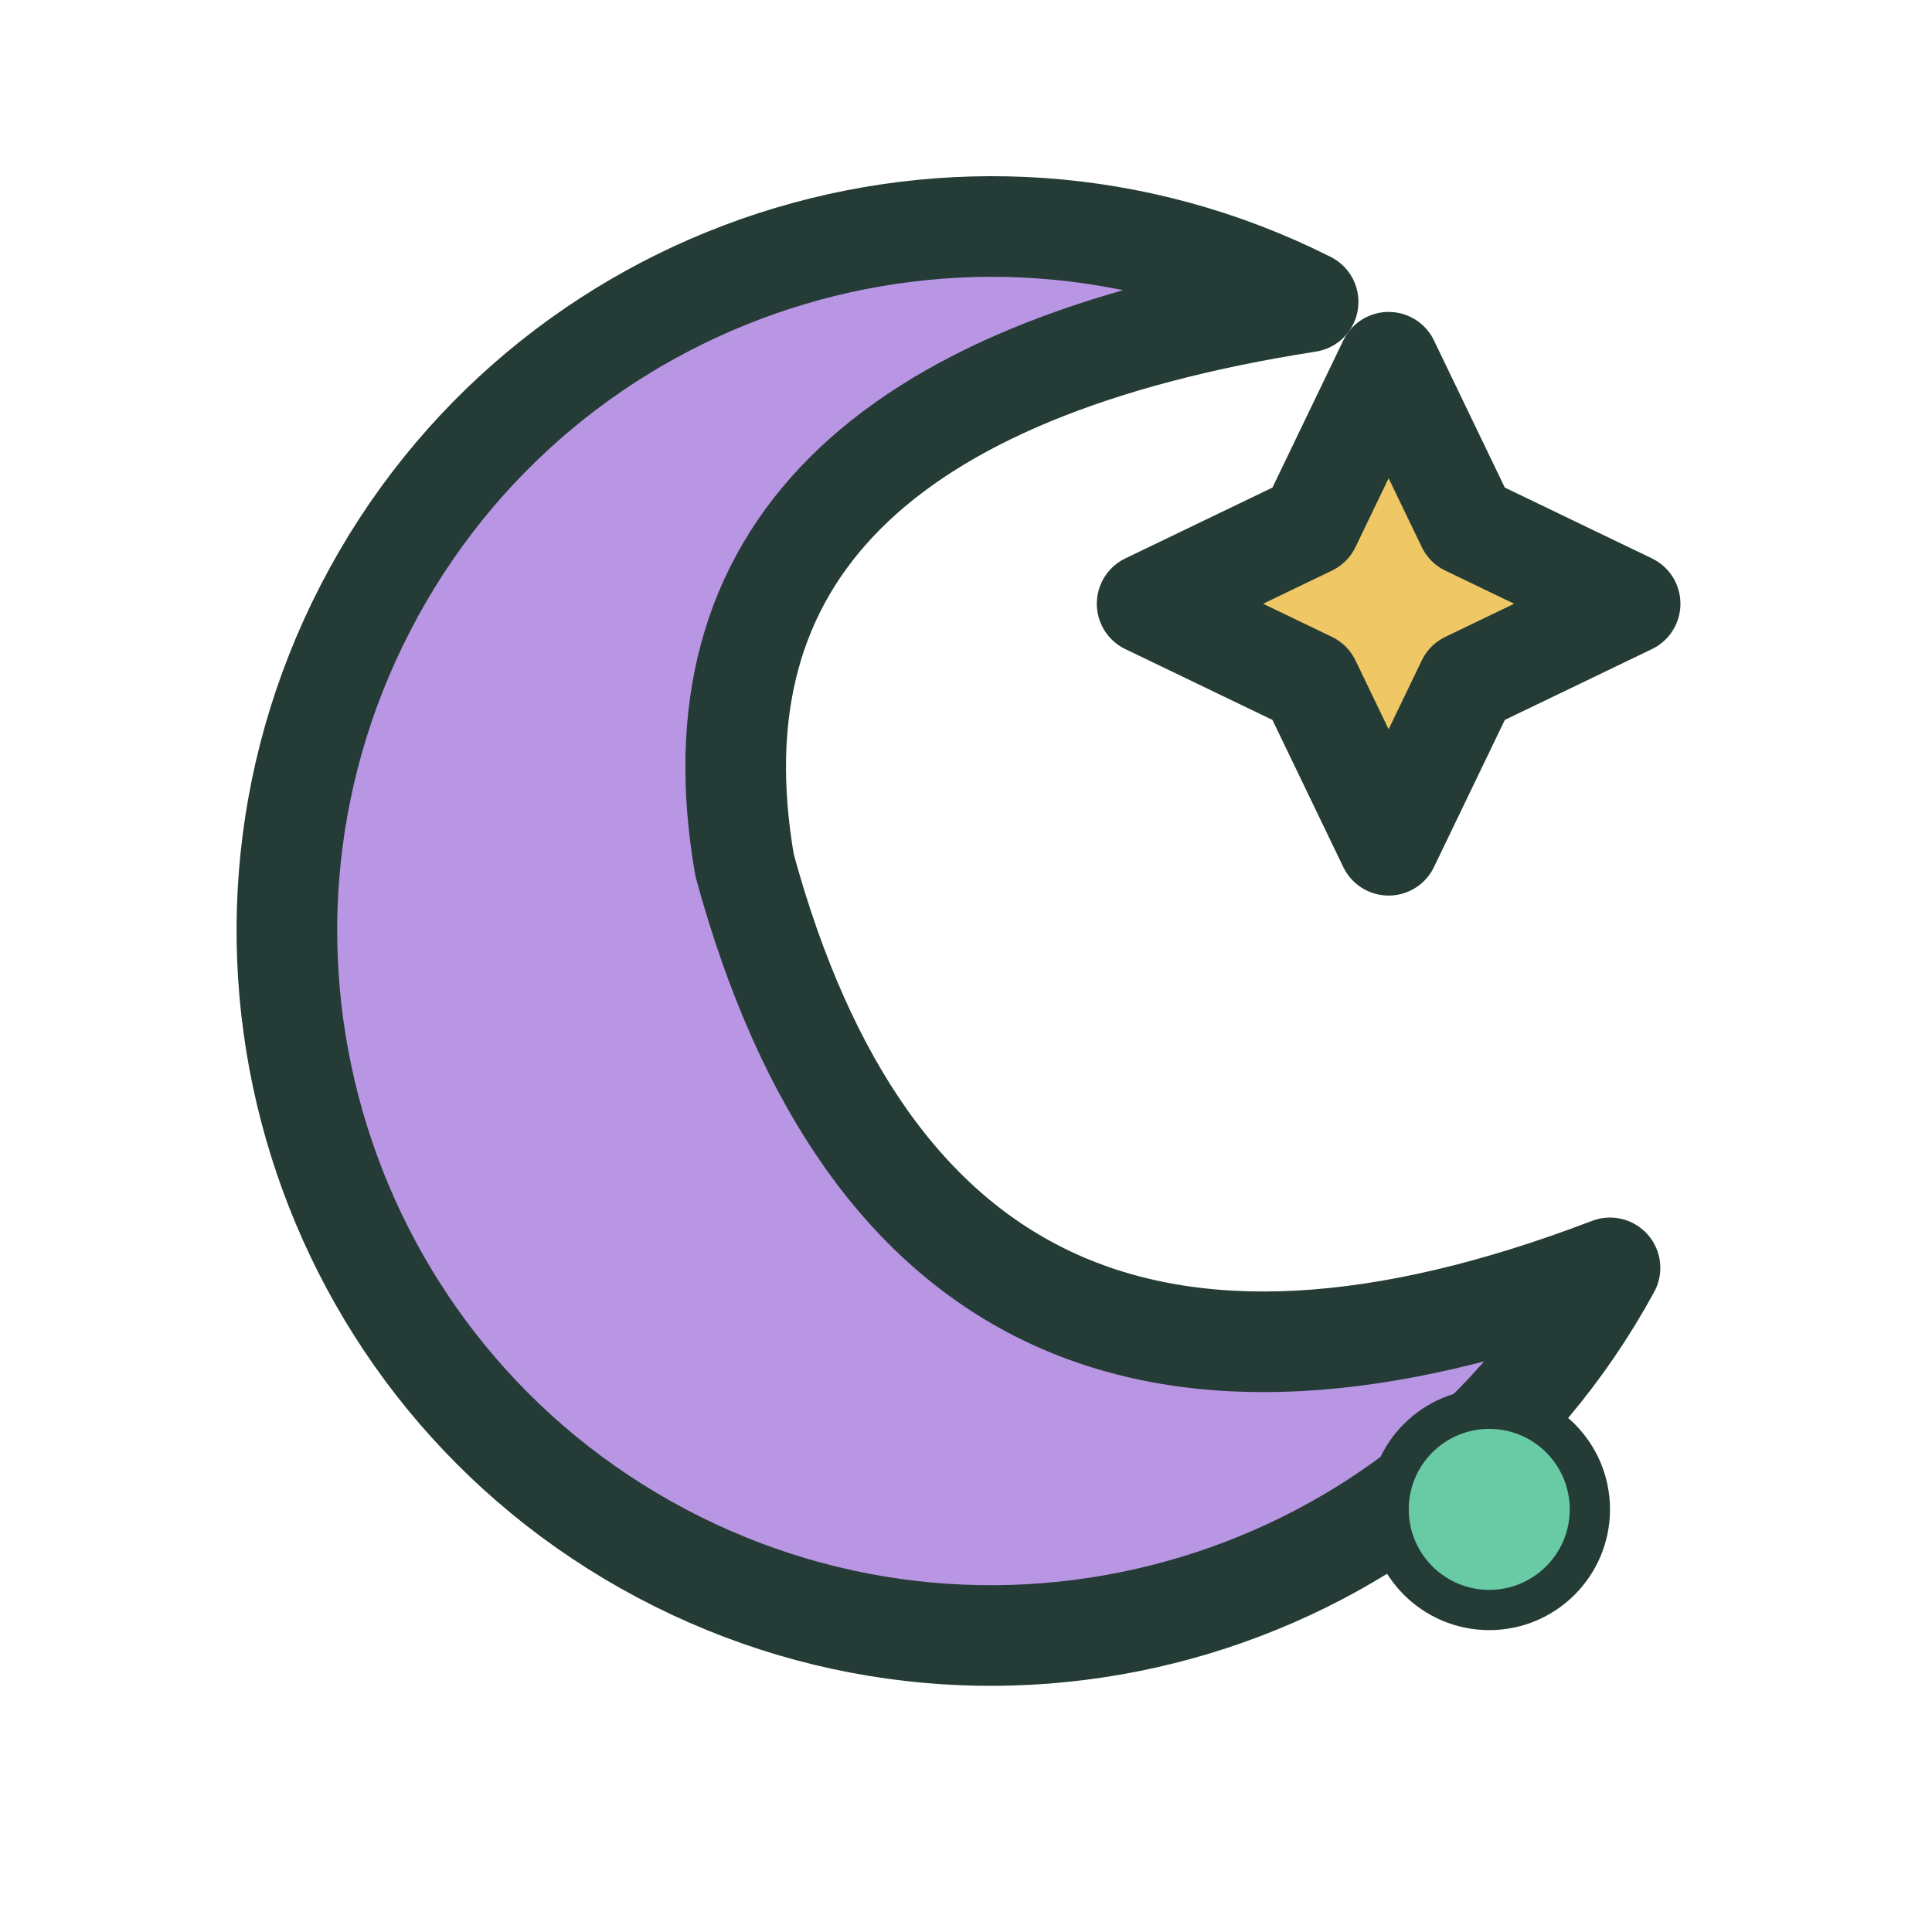
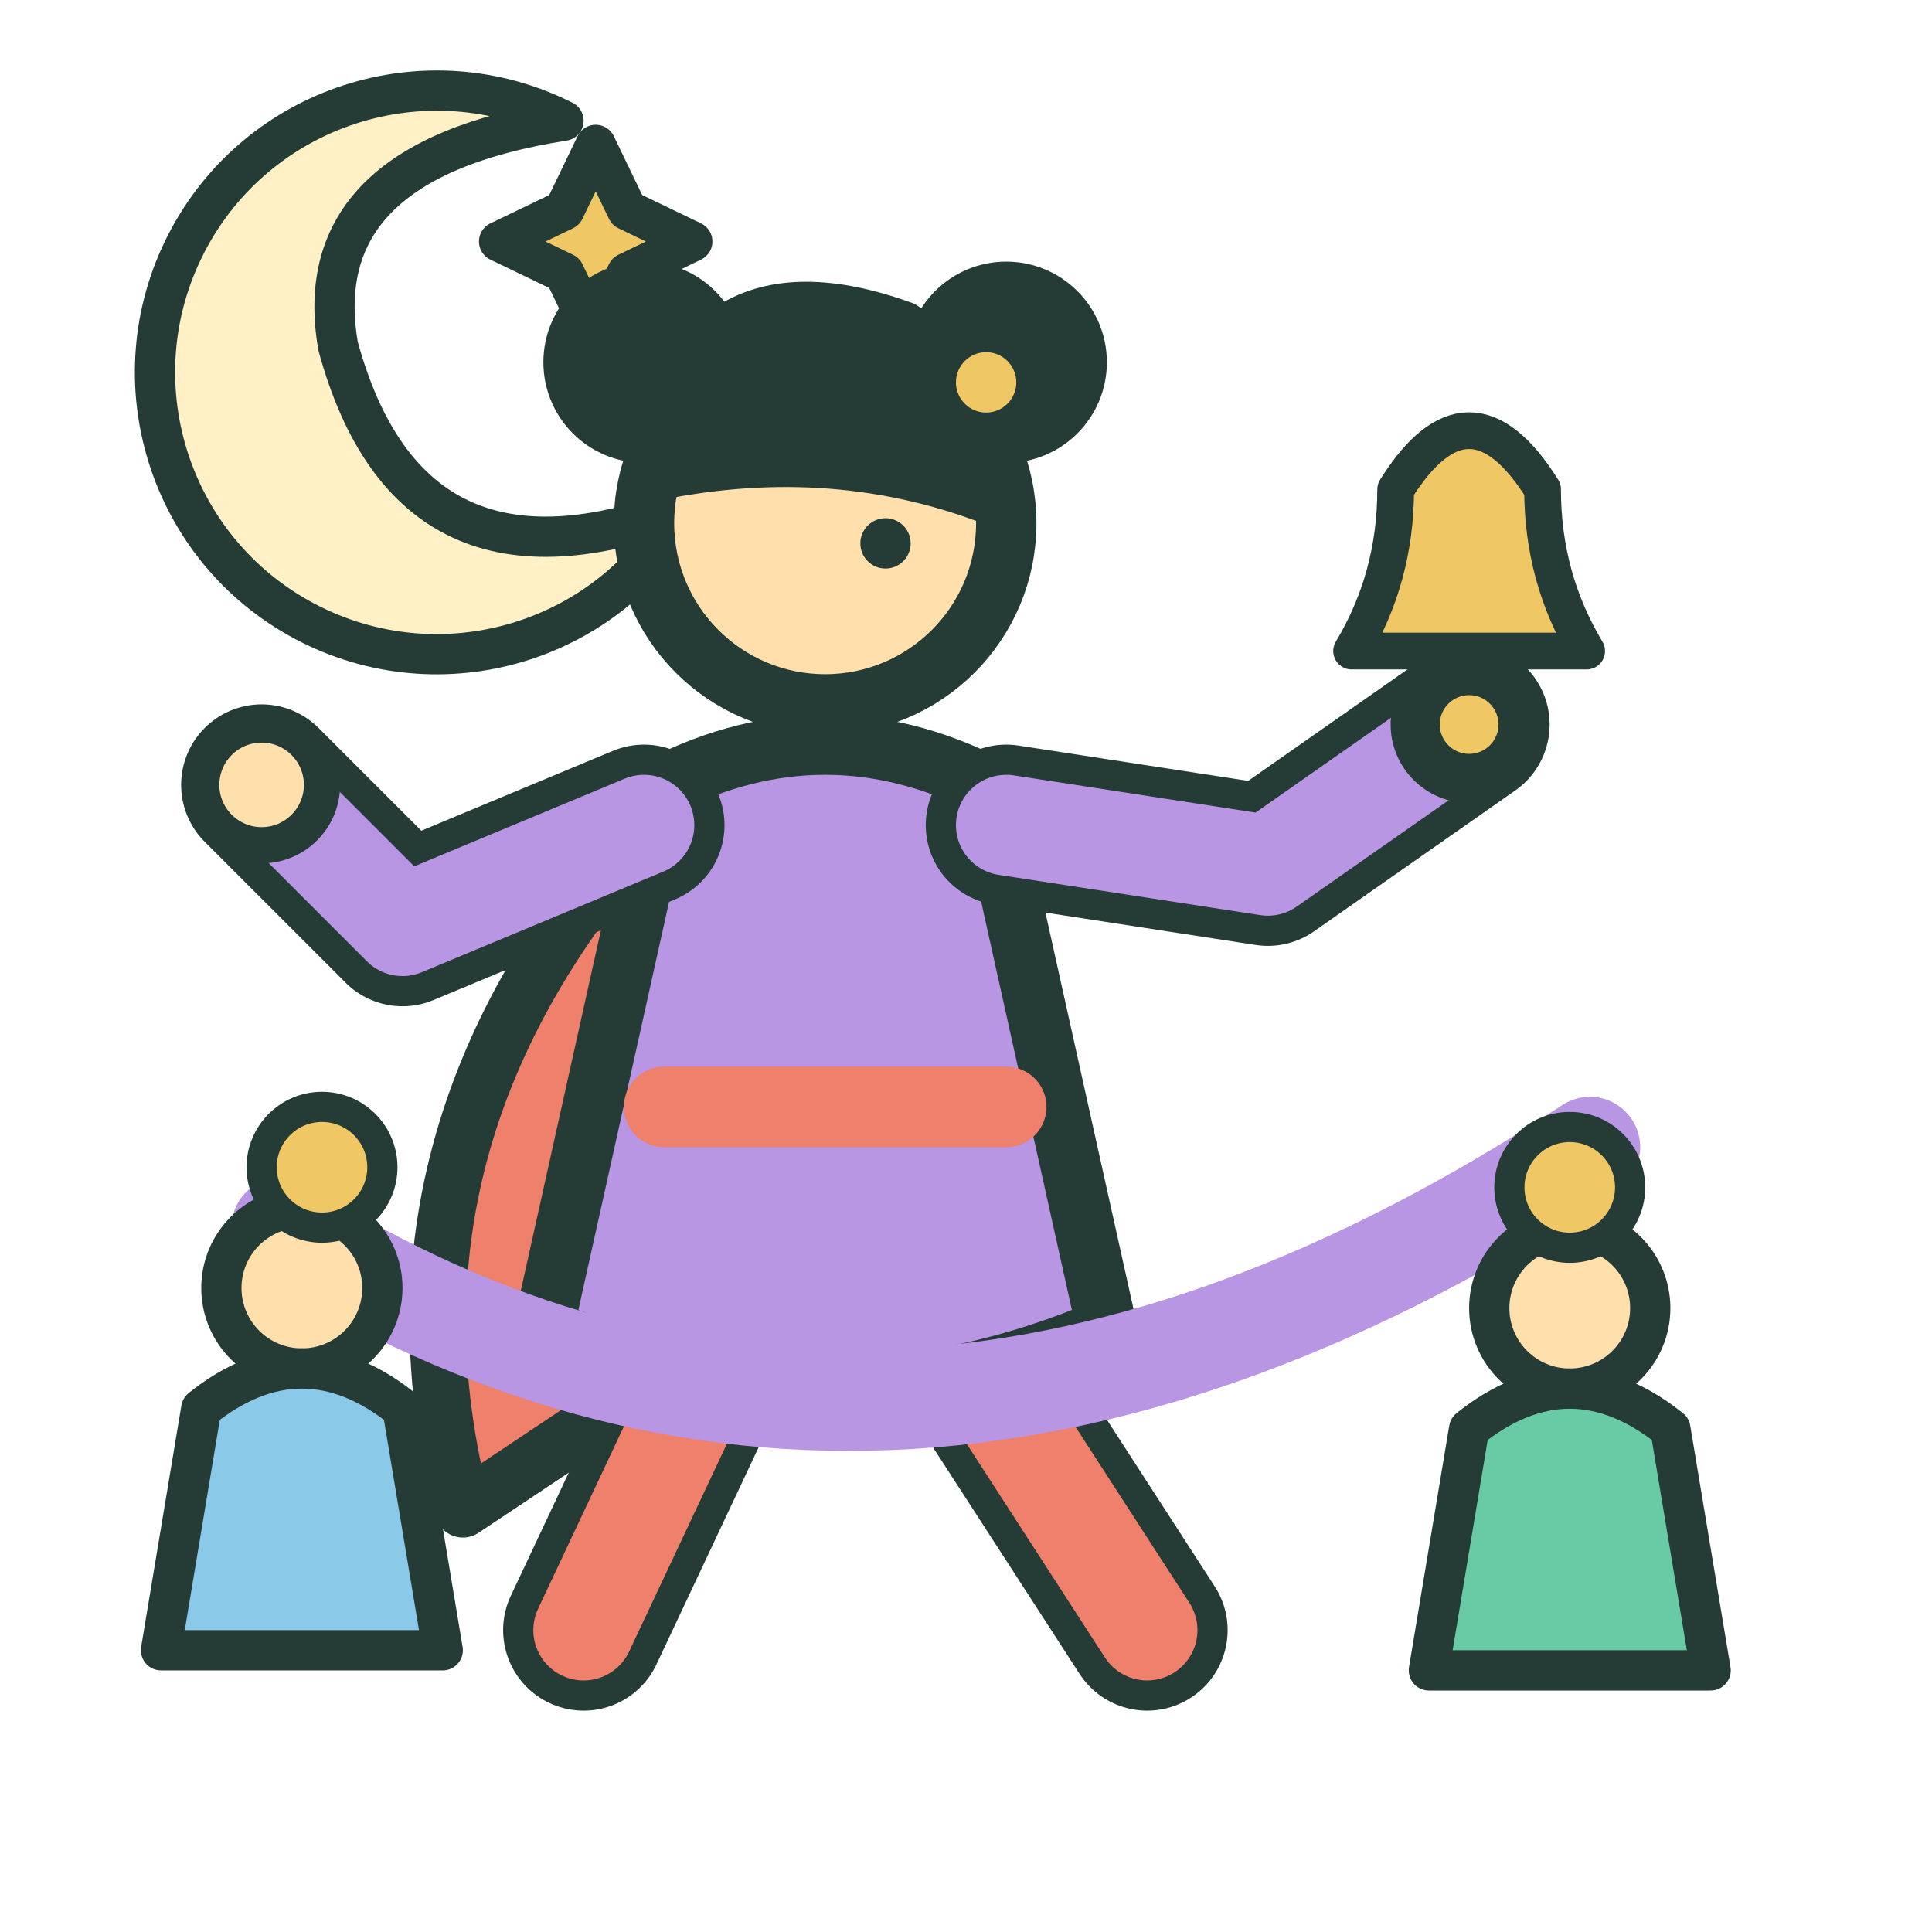
<svg xmlns="http://www.w3.org/2000/svg" width="256" height="256" viewBox="0 0 96 96">
-   <path d="M65 15 A35 35 0 1 0 80 63 Q46 76 37 43 Q33 20 65 15 Z" fill="#b996e3" stroke="#243b36" stroke-width="5" stroke-linecap="round" stroke-linejoin="round" />
-   <path d="M69.00,18.00 L72.90,26.10 L81.00,30.00 L72.90,33.90 L69.00,42.00 L65.10,33.90 L57.00,30.00 L65.10,26.10 Z" fill="#efc765" stroke="#243b36" stroke-width="5" stroke-linecap="round" stroke-linejoin="round" />
-   <circle cx="74" cy="75" r="5" fill="#69cba6" stroke="#243b36" stroke-width="2" />
+   <g transform="translate(2 0) scale(0.4)">
+     <path d="M65 15 A35 35 0 1 0 80 63 Q46 76 37 43 Q33 20 65 15 Z" fill="#fff0c6" stroke="#243b36" stroke-width="5" stroke-linecap="round" stroke-linejoin="round" />
+     <path d="M69.00,18.00 L72.90,26.10 L81.00,30.00 L72.90,33.90 L69.00,42.00 L65.10,33.90 L57.00,30.00 L65.10,26.10 Z" fill="#efc765" stroke="#243b36" stroke-width="5" stroke-linecap="round" stroke-linejoin="round" />
+   </g>
+   <path d="M33 40 Q18 56 23 75 L38 65 Z" fill="#ee806c" stroke="#243b36" stroke-width="2.8" stroke-linecap="round" stroke-linejoin="round" />
+   <path d="M37 64 L29 81" fill="none" stroke="#243b36" stroke-width="8" stroke-linecap="round" stroke-linejoin="round" />
+   <path d="M37 64 L29 81" fill="none" stroke="#ee806c" stroke-width="5" stroke-linecap="round" stroke-linejoin="round" />
+   <path d="M46 64 L57 81" fill="none" stroke="#243b36" stroke-width="8" stroke-linecap="round" stroke-linejoin="round" />
+   <path d="M46 64 L57 81" fill="none" stroke="#ee806c" stroke-width="5" stroke-linecap="round" stroke-linejoin="round" />
+   <path d="M33 39 Q41 35 49 39 L55 66 Q41 72 27 66 Z" fill="#b996e3" stroke="#243b36" stroke-width="3" stroke-linecap="round" stroke-linejoin="round" />
+   <path d="M33 55 H50" fill="none" stroke="#ee806c" stroke-width="4" stroke-linecap="round" stroke-linejoin="round" />
+   <path d="M50 41 L63 43 L73 36" fill="none" stroke="#243b36" stroke-width="8" stroke-linecap="round" stroke-linejoin="round" />
+   <path d="M50 41 L63 43 L73 36" fill="none" stroke="#b996e3" stroke-width="5" stroke-linecap="round" stroke-linejoin="round" />
+   <path d="M32 41 L20 46 L13 39" fill="none" stroke="#243b36" stroke-width="8" stroke-linecap="round" stroke-linejoin="round" />
+   <path d="M32 41 L20 46 L13 39" fill="none" stroke="#b996e3" stroke-width="5" stroke-linecap="round" stroke-linejoin="round" />
+   <circle cx="41" cy="26" r="9" fill="#ffe0ad" stroke="#243b36" stroke-width="3" />
+   <circle cx="44" cy="27" r="1.25" fill="#243b36" stroke="#243b36" stroke-width="0" />
+   <path d="M32 24 Q34 12 45 16 Q51 20 49 25 Q41 22 32 24" fill="#243b36" stroke="#243b36" stroke-width="2" stroke-linecap="round" stroke-linejoin="round" />
+   <circle cx="32" cy="18" r="4" fill="#243b36" stroke="#243b36" stroke-width="2" />
+   <circle cx="50" cy="18" r="4" fill="#243b36" stroke="#243b36" stroke-width="2" />
+   <circle cx="49" cy="19" r="2" fill="#efc765" stroke="#243b36" stroke-width="1" />
+   <circle cx="73" cy="36" r="3" fill="#ffe0ad" stroke="#243b36" stroke-width="1.8" />
+   <circle cx="13" cy="39" r="3" fill="#ffe0ad" stroke="#243b36" stroke-width="1.8" />
+   <g transform="translate(73 36) rotate(0) scale(0.73)">
+     <path d="M-8 -5 Q-5 -10 -5 -16 Q0 -24 5 -16 Q5 -10 8 -5 Z" fill="#efc765" stroke="#243b36" stroke-width="2.5" stroke-linecap="round" stroke-linejoin="round" />
+     <circle cx="0" cy="0" r="3" fill="#efc765" stroke="#243b36" stroke-width="2" />
+   </g>
+   <path d="M14 61 Q44 80 79 57" fill="none" stroke="#b996e3" stroke-width="5" stroke-linecap="round" stroke-linejoin="round" />
+   <circle cx="15" cy="64" r="4" fill="#ffe0ad" stroke="#243b36" stroke-width="2" />
+   <path d="M10 70 Q15 66 20 70 L22 82 H8 Z" fill="#8ac9e7" stroke="#243b36" stroke-width="2" stroke-linecap="round" stroke-linejoin="round" />
+   <circle cx="78" cy="65" r="4" fill="#ffe0ad" stroke="#243b36" stroke-width="2" />
+   <path d="M73 71 Q78 67 83 71 L85 83 H71 Z" fill="#69cba6" stroke="#243b36" stroke-width="2" stroke-linecap="round" stroke-linejoin="round" />
+   <circle cx="16" cy="58" r="3" fill="#efc765" stroke="#243b36" stroke-width="1.5" />
+   <circle cx="78" cy="59" r="3" fill="#efc765" stroke="#243b36" stroke-width="1.5" />
</svg>
